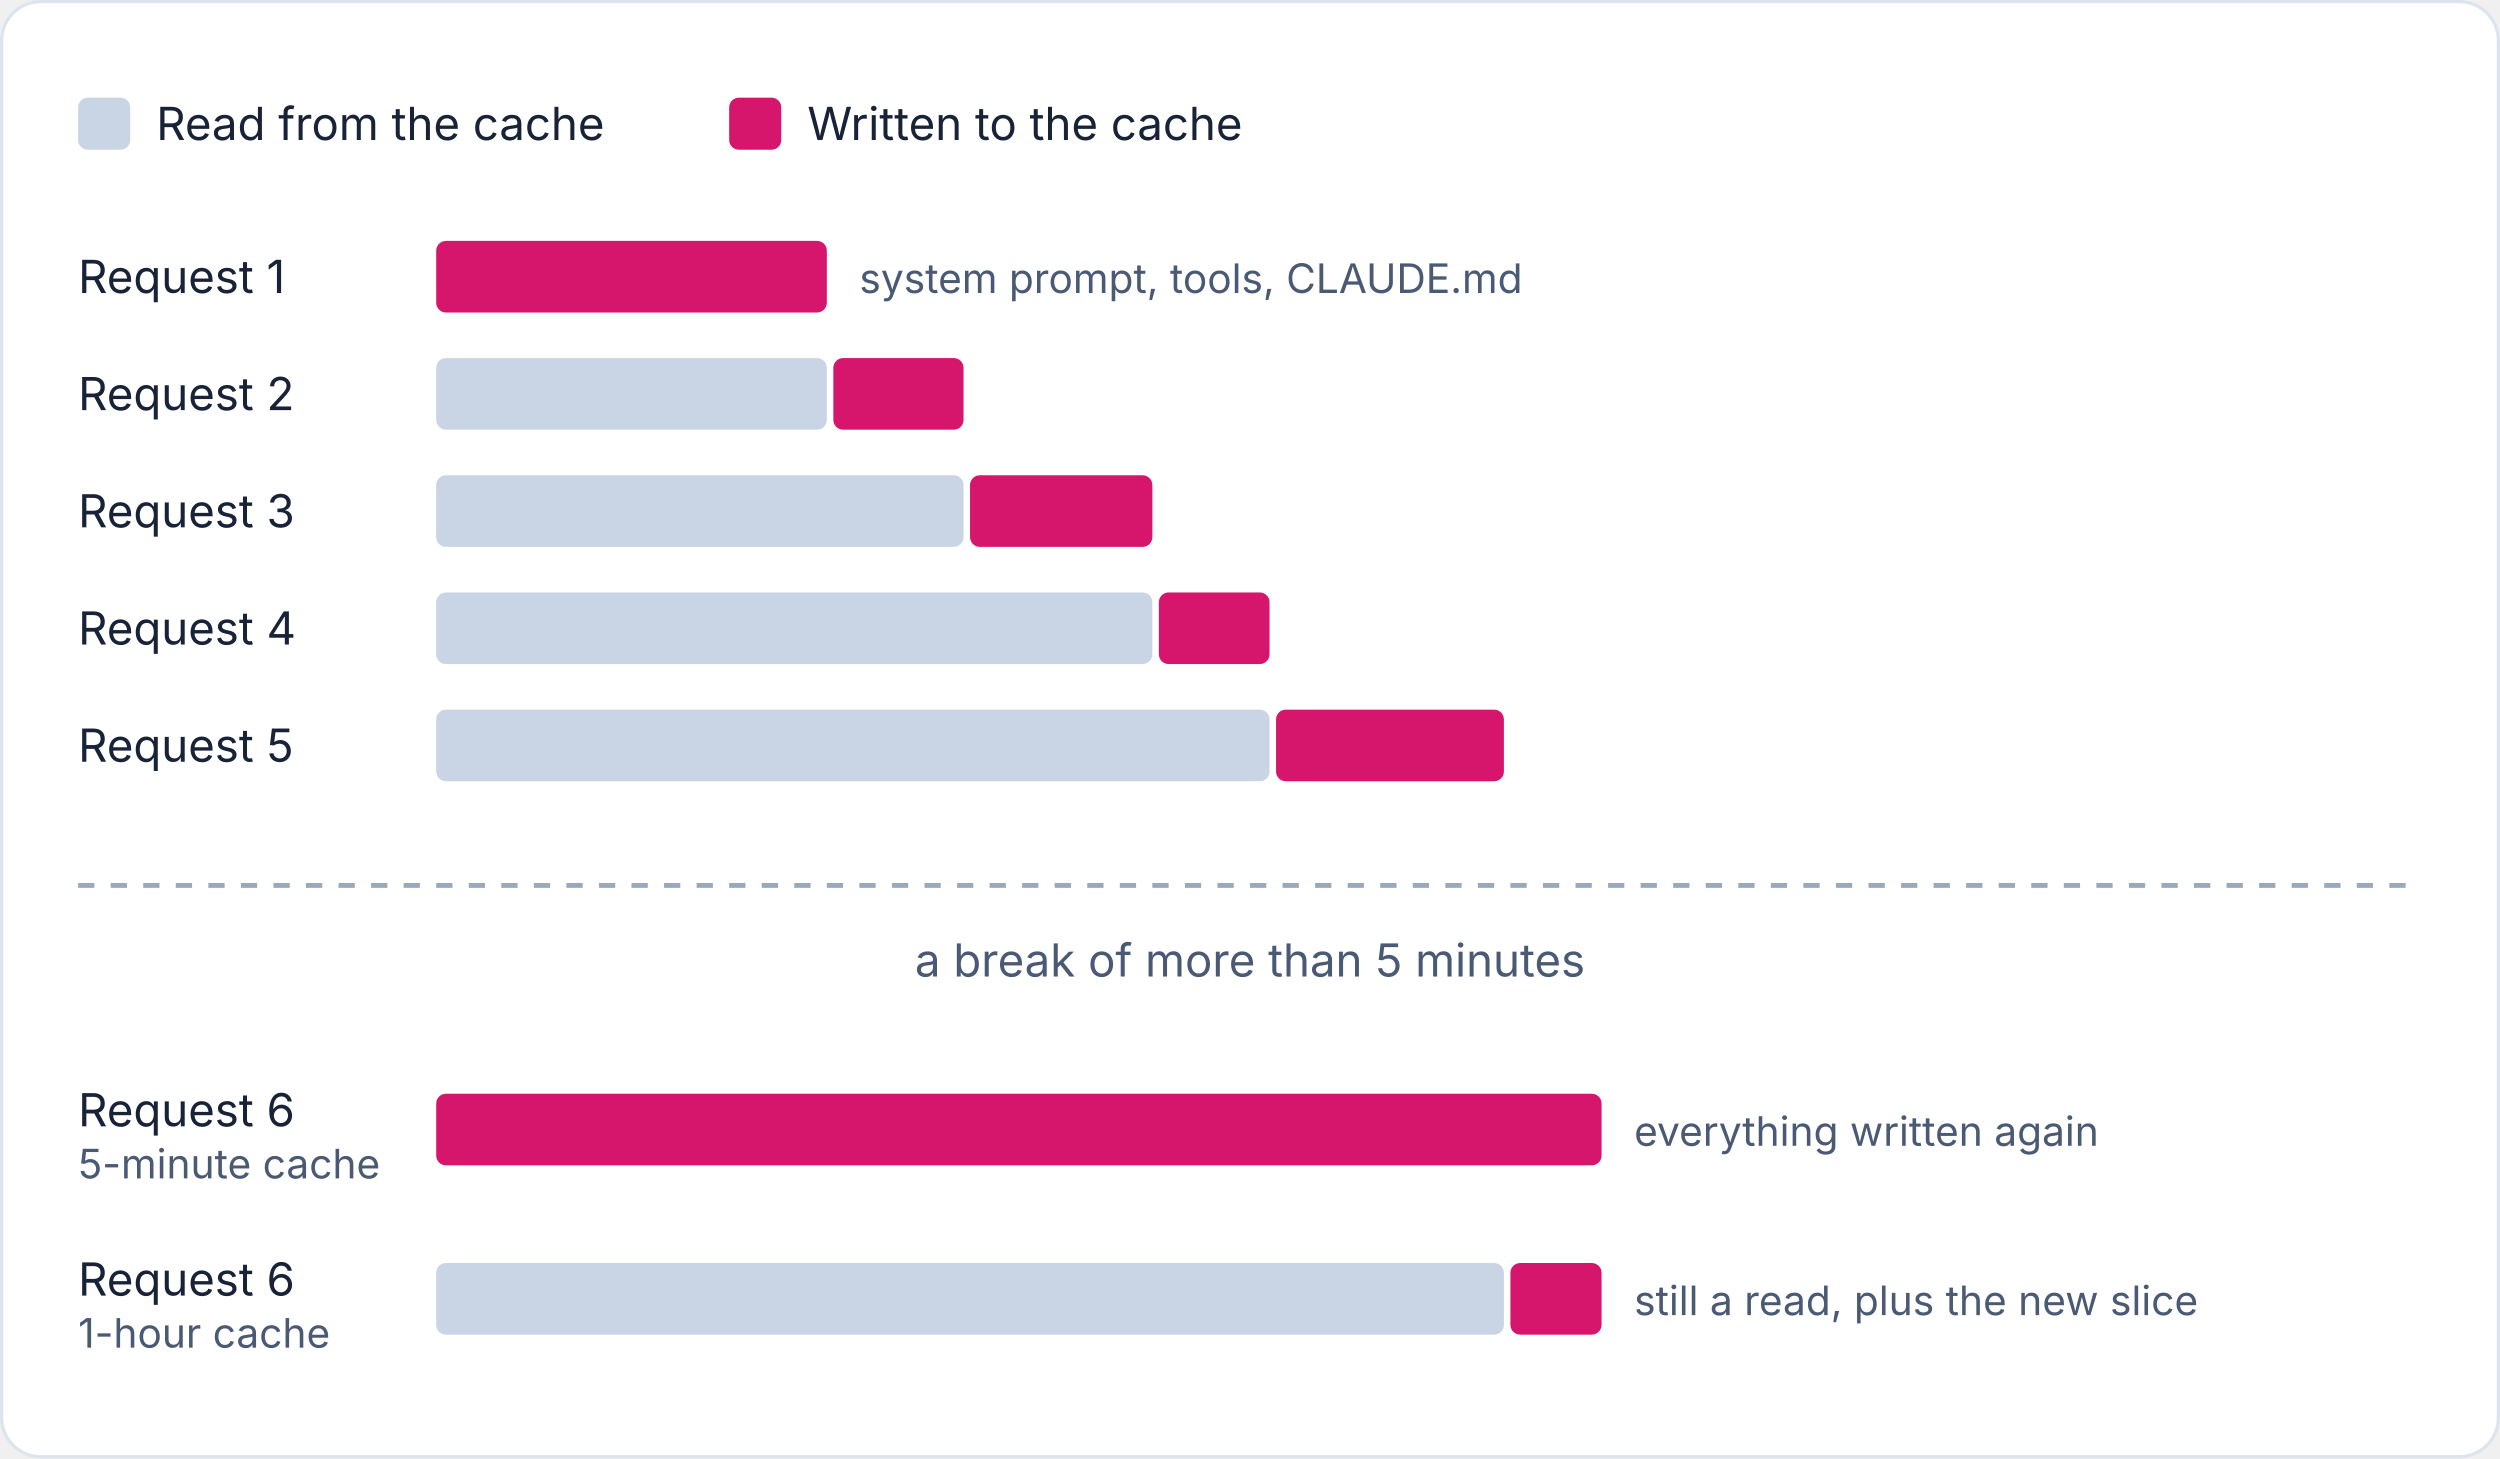
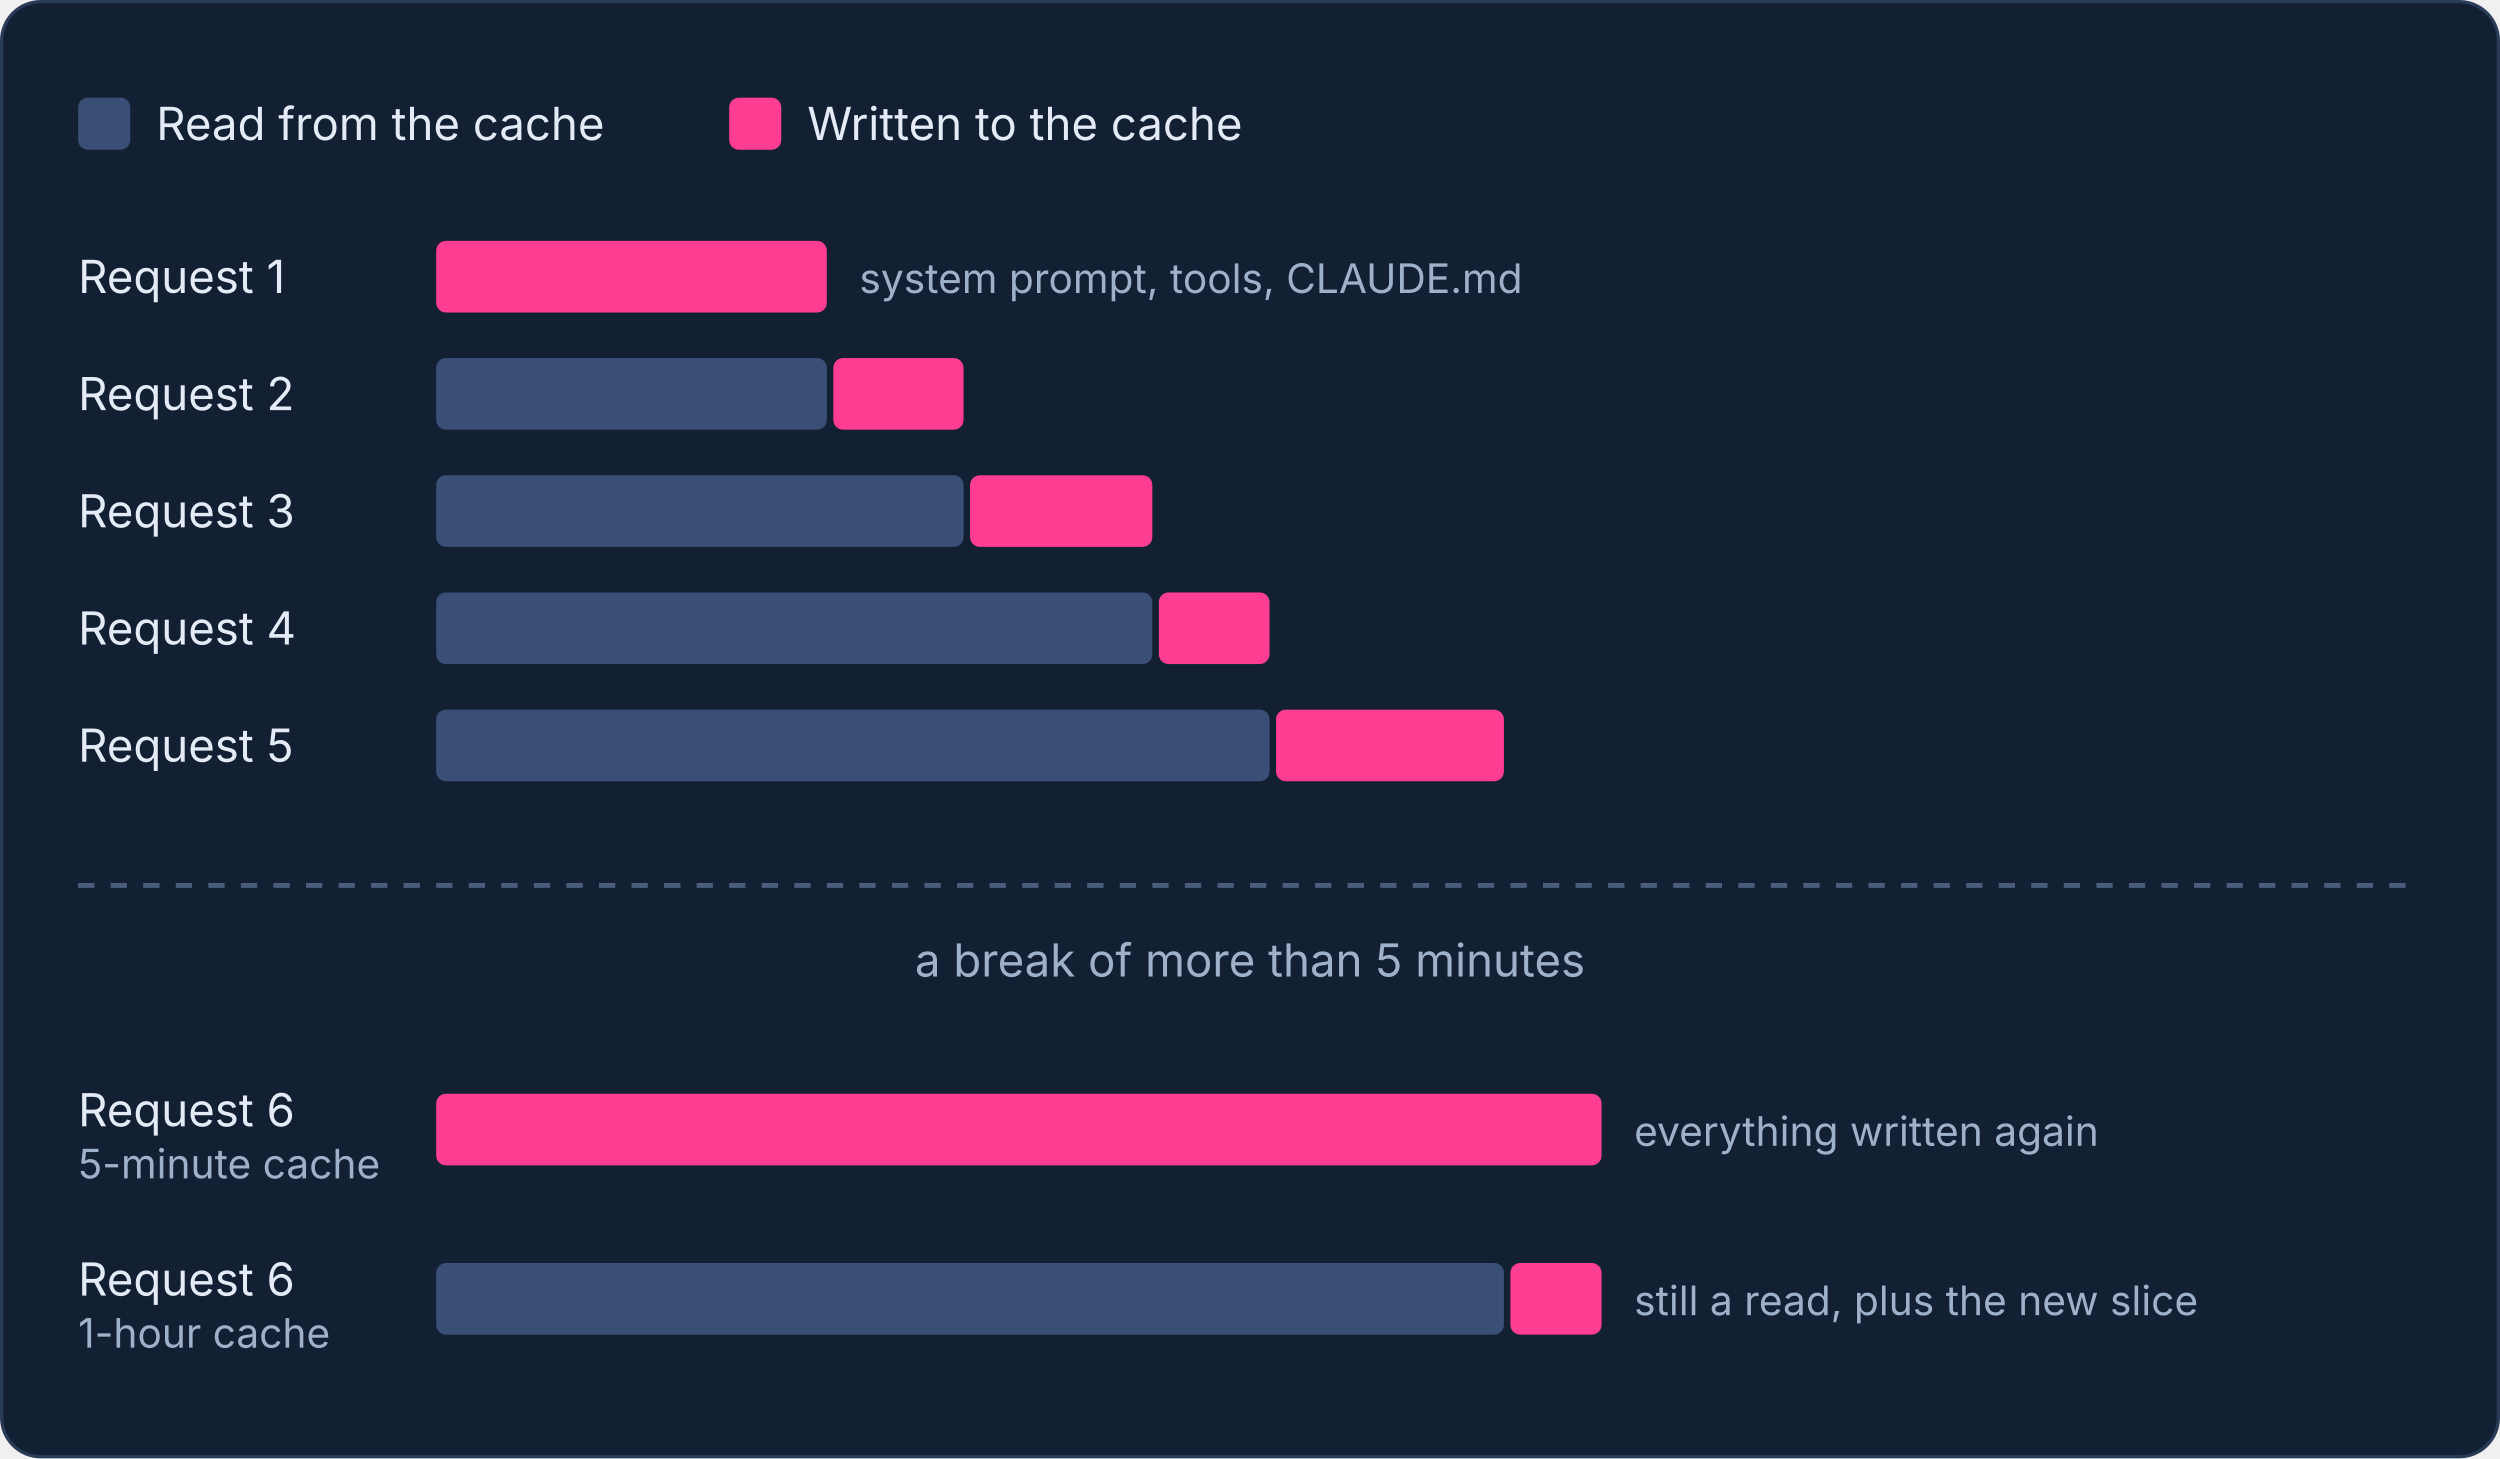
<svg xmlns="http://www.w3.org/2000/svg" viewBox="0 0 768 448" width="768" height="448" role="img" aria-labelledby="t d">
  <style>
-     text { font-family: system-ui, -apple-system, 'Segoe UI', sans-serif; font-size: 14px; fill: #182338; }
-     .soft { fill: #4a5a75; }
+     text { font-family: system-ui, -apple-system, 'Segoe UI', sans-serif; font-size: 14px; fill: #e4ebf6; }
+     .soft { fill: #9fb0c9; }
    .small { font-size: 12.5px; }
-     .card { fill: #ffffff; stroke: #dde4ee; }
-     .read { fill: #c9d4e4; }
-     .write { fill: #d6156c; }
-     .rule { stroke: #9aa8bd; stroke-width: 1.5; stroke-dasharray: 5 5; }
-     @media (prefers-color-scheme: dark) {
-       text { fill: #e4ebf6; }
-       .soft { fill: #9fb0c9; }
-       .card { fill: #132034; stroke: #2a3b58; }
-       .read { fill: #3a4f75; }
-       .write { fill: #ff3d93; }
-       .rule { stroke: #4b5d7c; }
-     }
+     .card { fill: #132034; stroke: #2a3b58; }
+     .read { fill: #3a4f75; }
+     .write { fill: #ff3d93; }
+     .rule { stroke: #4b5d7c; stroke-width: 1.5; stroke-dasharray: 5 5; }
  </style>
  <rect class="card" x="0.5" y="0.5" width="767" height="447" rx="12" />
  <g transform="translate(24 24)">
    <rect class="read" x="0" y="6" width="16" height="16" rx="3" />
    <text x="24" y="19">Read from the cache</text>
    <rect class="write" x="200" y="6" width="16" height="16" rx="3" />
    <text x="224" y="19">Written to the cache</text>
    <text x="0" y="66">Request 1</text>
    <rect class="write" x="110" y="50" width="120" height="22" rx="3" />
    <text class="soft small" x="240" y="66">system prompt, tools, CLAUDE.md</text>
    <text x="0" y="102">Request 2</text>
    <rect class="read" x="110" y="86" width="120" height="22" rx="3" />
    <rect class="write" x="232" y="86" width="40" height="22" rx="3" />
    <text x="0" y="138">Request 3</text>
    <rect class="read" x="110" y="122" width="162" height="22" rx="3" />
    <rect class="write" x="274" y="122" width="56" height="22" rx="3" />
    <text x="0" y="174">Request 4</text>
    <rect class="read" x="110" y="158" width="220" height="22" rx="3" />
    <rect class="write" x="332" y="158" width="34" height="22" rx="3" />
    <text x="0" y="210">Request 5</text>
    <rect class="read" x="110" y="194" width="256" height="22" rx="3" />
    <rect class="write" x="368" y="194" width="70" height="22" rx="3" />
    <line class="rule" x1="0" y1="248" x2="720" y2="248" />
    <text class="soft" x="360" y="276" text-anchor="middle">a break of more than 5 minutes</text>
    <text x="0" y="322">Request 6</text>
    <text class="soft small" x="0" y="338">5-minute cache</text>
    <rect class="write" x="110" y="312" width="358" height="22" rx="3" />
    <text class="soft small" x="478" y="328">everything written again</text>
    <text x="0" y="374">Request 6</text>
    <text class="soft small" x="0" y="390">1-hour cache</text>
    <rect class="read" x="110" y="364" width="328" height="22" rx="3" />
    <rect class="write" x="440" y="364" width="28" height="22" rx="3" />
    <text class="soft small" x="478" y="380">still a read, plus the new slice</text>
  </g>
</svg>
